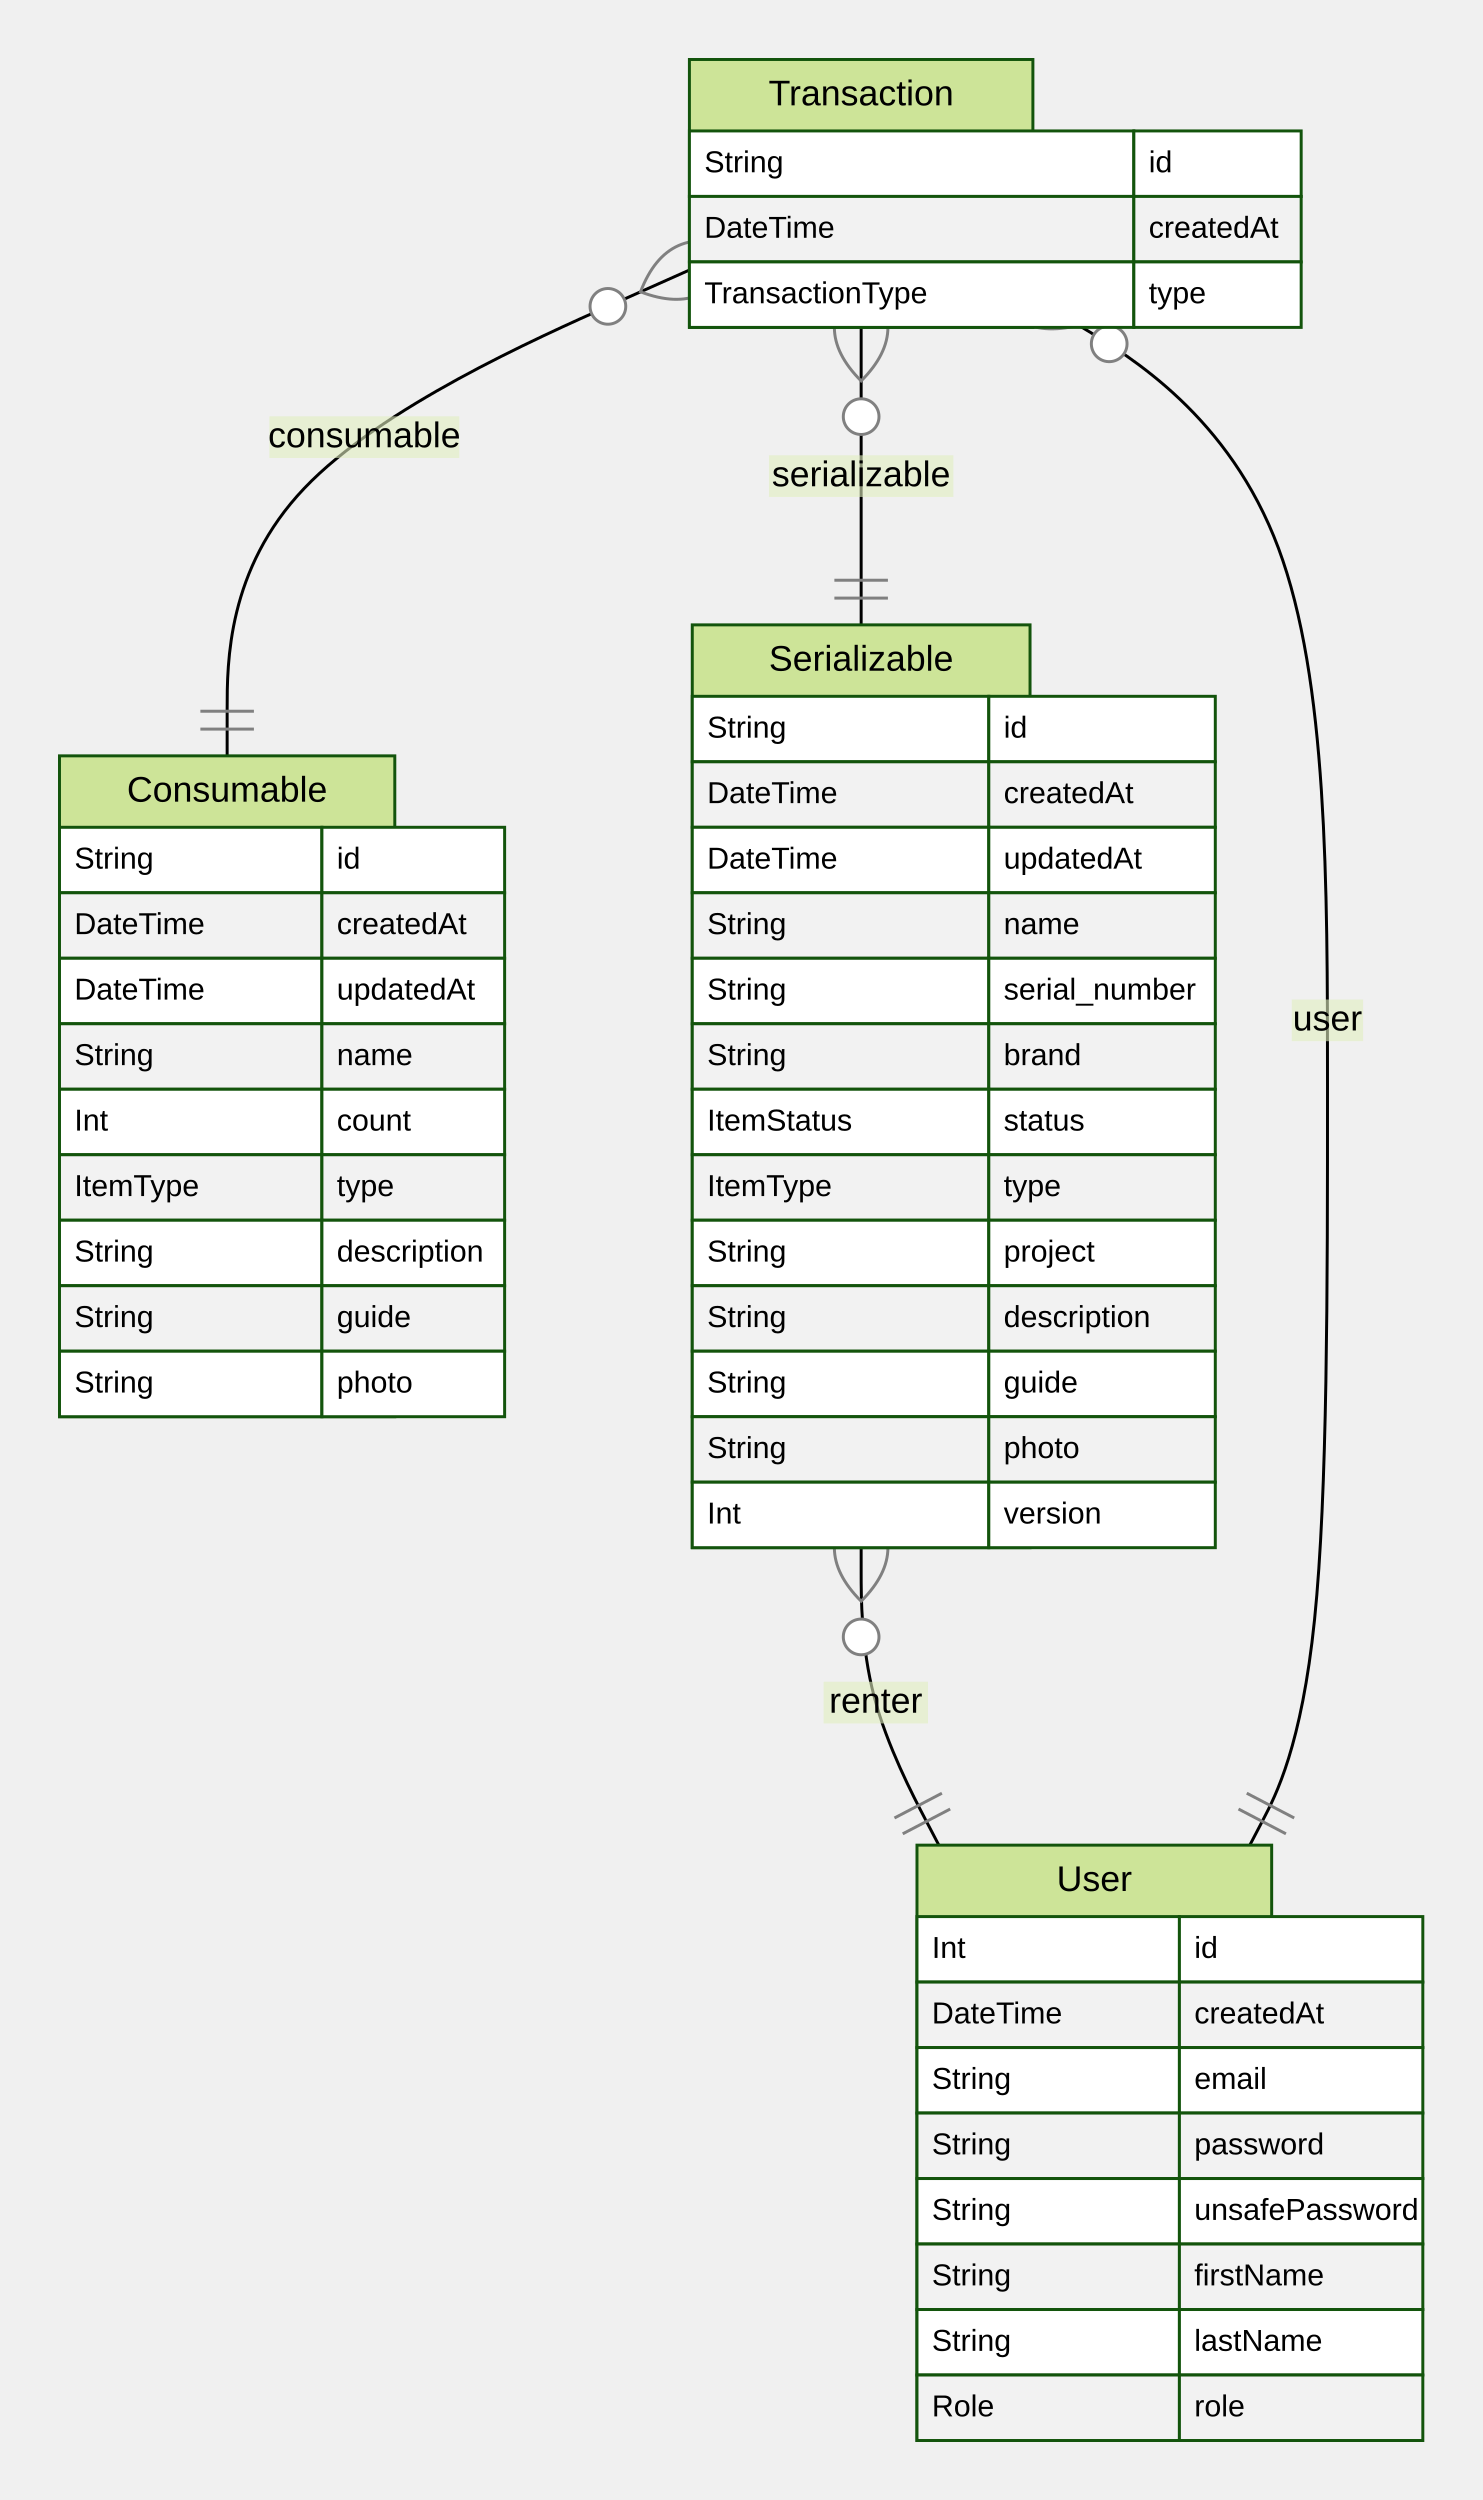
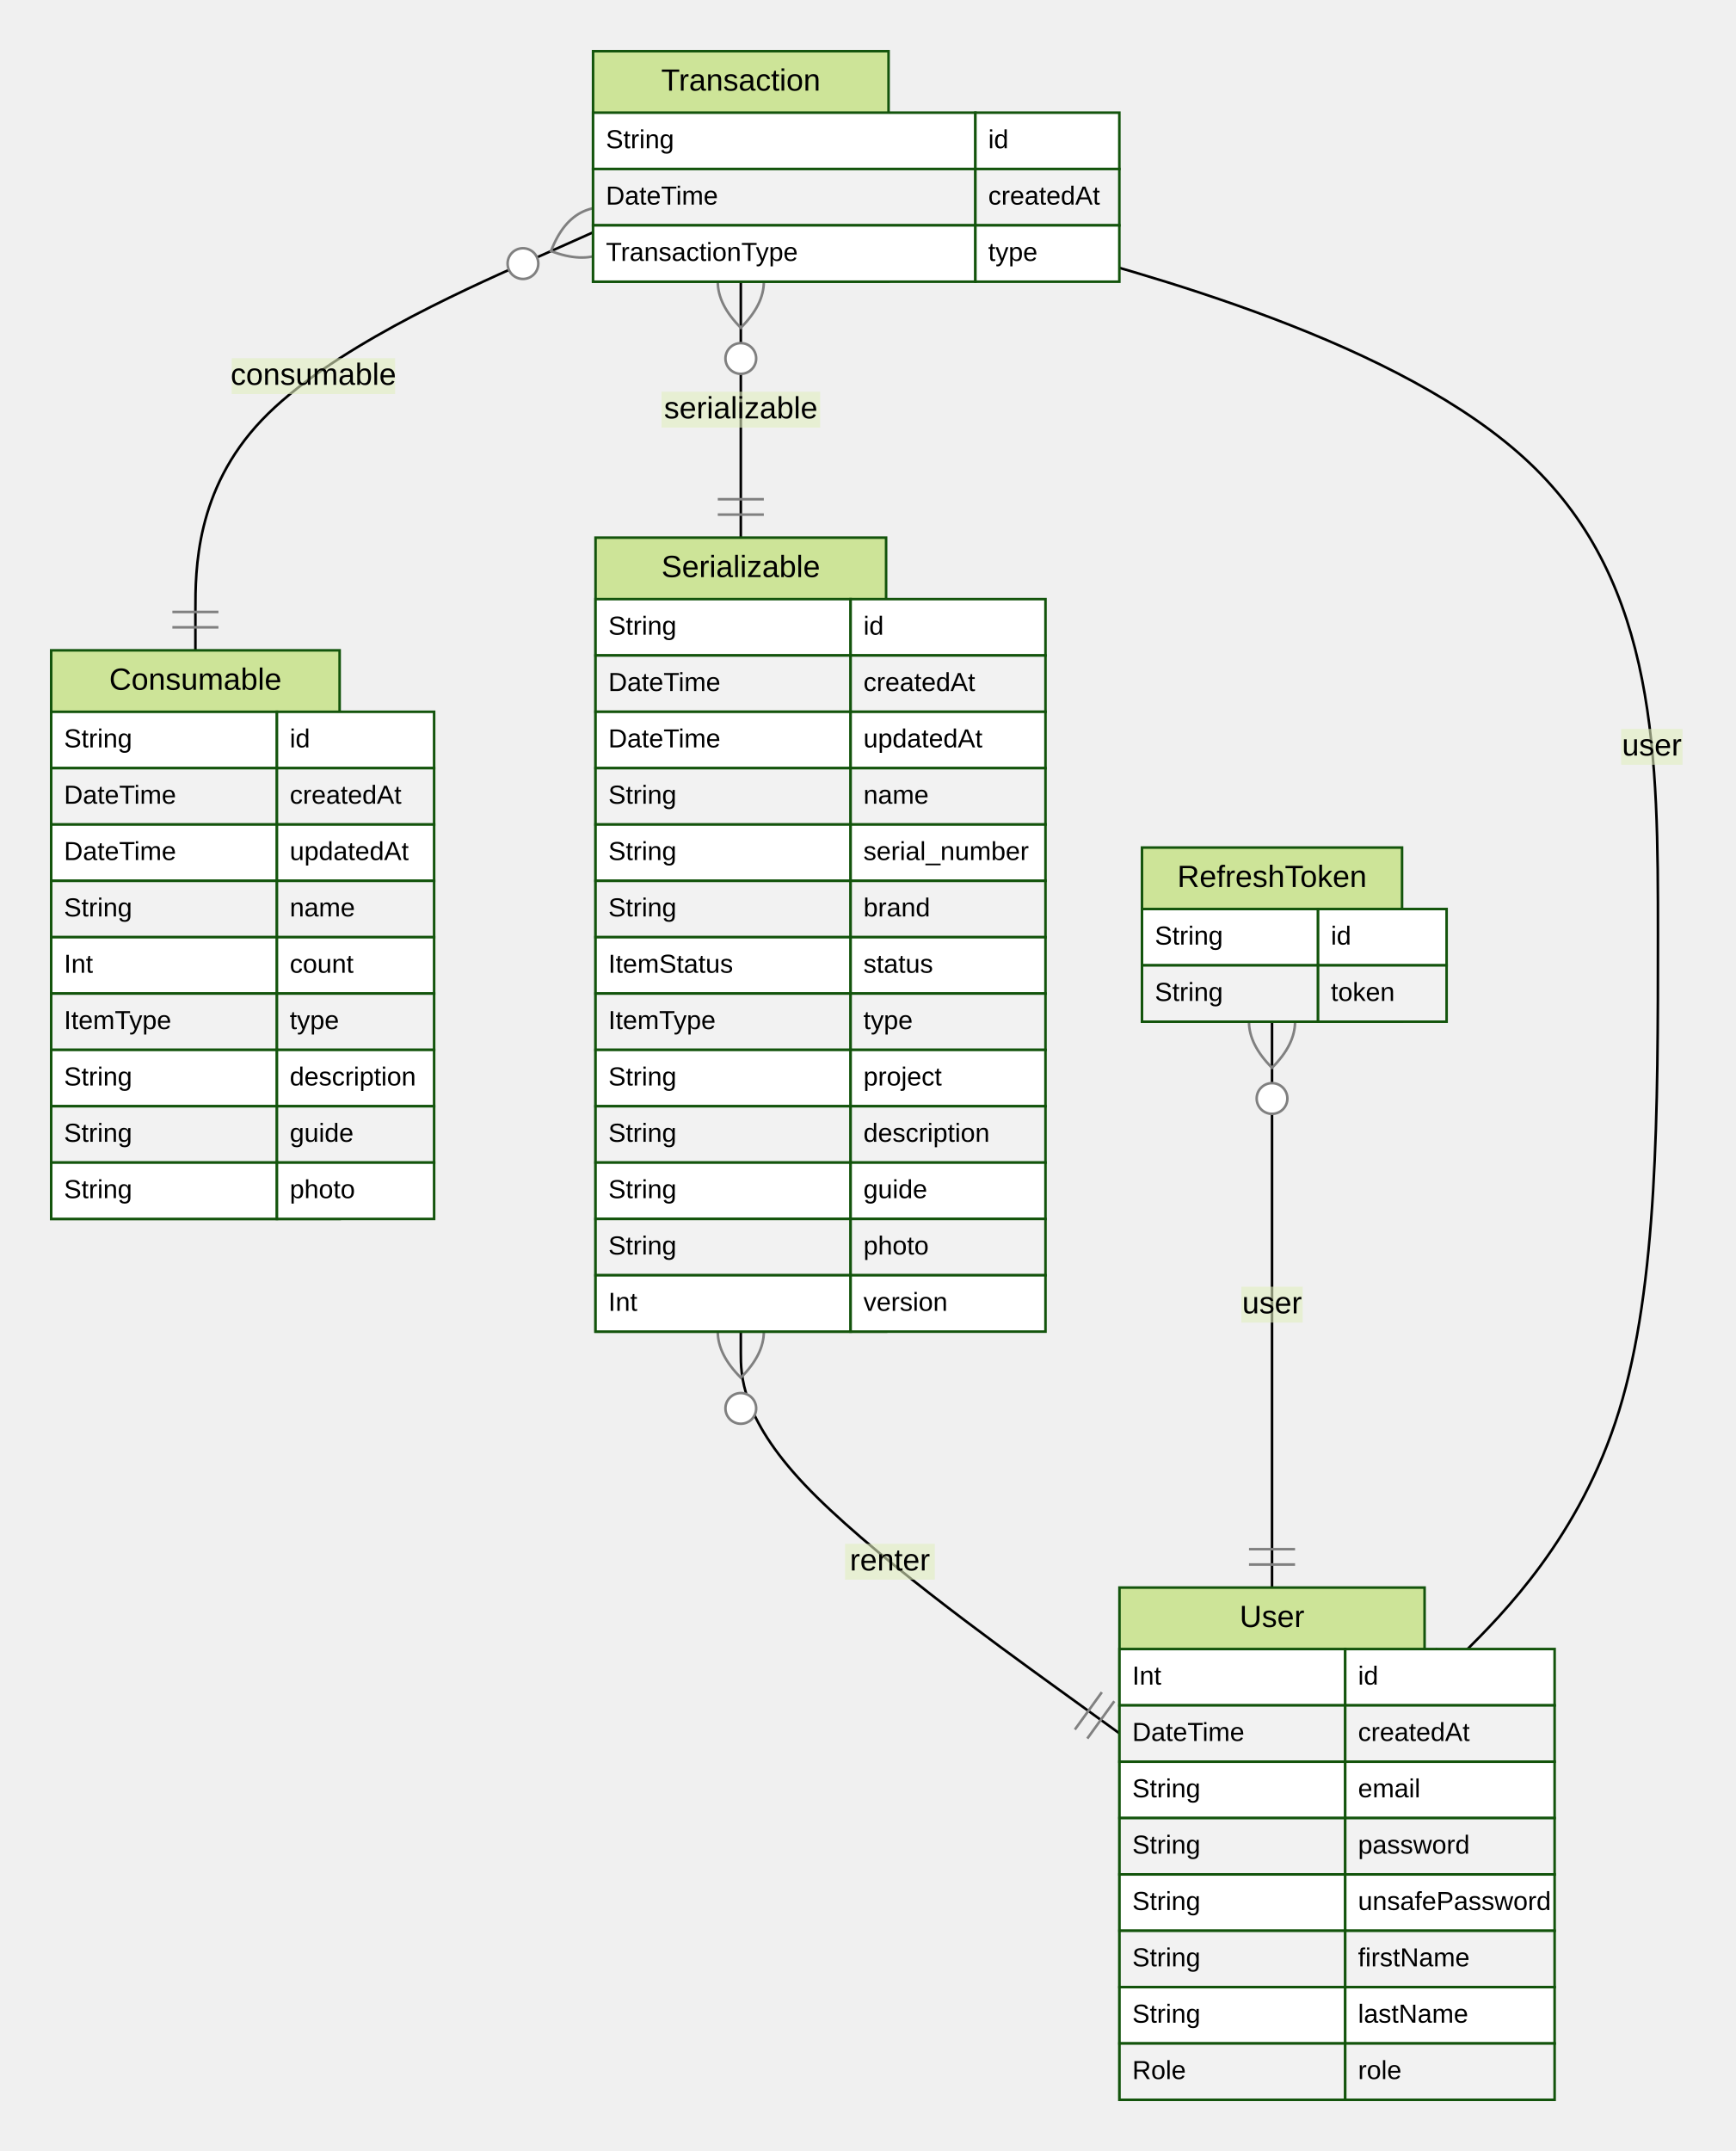
- <svg xmlns="http://www.w3.org/2000/svg" id="mermaid-0" width="100%" height="840.422" style="max-width: 498.309px;" viewBox="0 0 498.309 840.422">
+ <svg xmlns="http://www.w3.org/2000/svg" id="mermaid-0" width="100%" height="840.422" style="max-width: 678.156px;" viewBox="0 0 678.156 840.422">
  <style>#mermaid-0 {font-family:"trebuchet ms",verdana,arial,sans-serif;font-size:16px;fill:#000000;}#mermaid-0 .error-icon{fill:#552222;}#mermaid-0 .error-text{fill:#552222;stroke:#552222;}#mermaid-0 .edge-thickness-normal{stroke-width:2px;}#mermaid-0 .edge-thickness-thick{stroke-width:3.5px;}#mermaid-0 .edge-pattern-solid{stroke-dasharray:0;}#mermaid-0 .edge-pattern-dashed{stroke-dasharray:3;}#mermaid-0 .edge-pattern-dotted{stroke-dasharray:2;}#mermaid-0 .marker{fill:#000000;stroke:#000000;}#mermaid-0 .marker.cross{stroke:#000000;}#mermaid-0 svg{font-family:"trebuchet ms",verdana,arial,sans-serif;font-size:16px;}#mermaid-0 .entityBox{fill:#cde498;stroke:#13540c;}#mermaid-0 .attributeBoxOdd{fill:#ffffff;stroke:#13540c;}#mermaid-0 .attributeBoxEven{fill:#f2f2f2;stroke:#13540c;}#mermaid-0 .relationshipLabelBox{fill:hsl(78.158, 58.462%, 84.51%);opacity:0.7;background-color:hsl(78.158, 58.462%, 84.51%);}#mermaid-0 .relationshipLabelBox rect{opacity:0.5;}#mermaid-0 .relationshipLine{stroke:#000000;}#mermaid-0 :root{--mermaid-font-family:"trebuchet ms",verdana,arial,sans-serif;}</style>
  <g />
  <defs>
    <marker id="ONLY_ONE_START" refX="0" refY="9" markerWidth="18" markerHeight="18" orient="auto">
      <path stroke="gray" fill="none" d="M9,0 L9,18 M15,0 L15,18" />
    </marker>
  </defs>
  <defs>
    <marker id="ONLY_ONE_END" refX="18" refY="9" markerWidth="18" markerHeight="18" orient="auto">
      <path stroke="gray" fill="none" d="M3,0 L3,18 M9,0 L9,18" />
    </marker>
  </defs>
  <defs>
    <marker id="ZERO_OR_ONE_START" refX="0" refY="9" markerWidth="30" markerHeight="18" orient="auto">
      <circle stroke="gray" fill="white" cx="21" cy="9" r="6" />
      <path stroke="gray" fill="none" d="M9,0 L9,18" />
    </marker>
  </defs>
  <defs>
    <marker id="ZERO_OR_ONE_END" refX="30" refY="9" markerWidth="30" markerHeight="18" orient="auto">
      <circle stroke="gray" fill="white" cx="9" cy="9" r="6" />
      <path stroke="gray" fill="none" d="M21,0 L21,18" />
    </marker>
  </defs>
  <defs>
    <marker id="ONE_OR_MORE_START" refX="18" refY="18" markerWidth="45" markerHeight="36" orient="auto">
      <path stroke="gray" fill="none" d="M0,18 Q 18,0 36,18 Q 18,36 0,18 M42,9 L42,27" />
    </marker>
  </defs>
  <defs>
    <marker id="ONE_OR_MORE_END" refX="27" refY="18" markerWidth="45" markerHeight="36" orient="auto">
      <path stroke="gray" fill="none" d="M3,9 L3,27 M9,18 Q27,0 45,18 Q27,36 9,18" />
    </marker>
  </defs>
  <defs>
    <marker id="ZERO_OR_MORE_START" refX="18" refY="18" markerWidth="57" markerHeight="36" orient="auto">
      <circle stroke="gray" fill="white" cx="48" cy="18" r="6" />
      <path stroke="gray" fill="none" d="M0,18 Q18,0 36,18 Q18,36 0,18" />
    </marker>
  </defs>
  <defs>
    <marker id="ZERO_OR_MORE_END" refX="39" refY="18" markerWidth="57" markerHeight="36" orient="auto">
      <circle stroke="gray" fill="white" cx="9" cy="18" r="6" />
      <path stroke="gray" fill="none" d="M21,18 Q39,0 57,18 Q39,36 21,18" />
    </marker>
  </defs>
-   <path class="er relationshipLine" d="M289.492,520.281L289.492,528.615C289.492,536.948,289.492,553.615,293.845,570.281C298.198,586.948,306.903,603.615,311.256,611.948L315.609,620.281" stroke="gray" fill="none" marker-end="url(#ONLY_ONE_END)" marker-start="url(#ZERO_OR_MORE_START)" />
+   <path class="er relationshipLine" d="M289.492,520.281L289.492,528.615C289.492,536.948,289.492,553.615,314.154,579.776C338.815,605.938,388.138,641.595,412.799,659.424L437.461,677.252" stroke="gray" fill="none" marker-end="url(#ONLY_ONE_END)" marker-start="url(#ZERO_OR_MORE_START)" />
+   <path class="er relationshipLine" d="M497.078,399.195L497.078,427.71C497.078,456.224,497.078,513.253,497.078,550.1C497.078,586.948,497.078,603.615,497.078,611.948L497.078,620.281" stroke="gray" fill="none" marker-end="url(#ONLY_ONE_END)" marker-start="url(#ZERO_OR_MORE_START)" />
  <path class="er relationshipLine" d="M231.758,90.774L205.858,102.322C179.958,113.87,128.159,136.966,102.259,164.186C76.359,191.406,76.359,222.75,76.359,238.422L76.359,254.094" stroke="gray" fill="none" marker-end="url(#ONLY_ONE_END)" marker-start="url(#ZERO_OR_MORE_START)" />
  <path class="er relationshipLine" d="M289.492,110.062L289.492,118.396C289.492,126.729,289.492,143.396,289.492,160.062C289.492,176.729,289.492,193.396,289.492,201.729L289.492,210.062" stroke="gray" fill="none" marker-end="url(#ONLY_ONE_END)" marker-start="url(#ZERO_OR_MORE_START)" />
-   <path class="er relationshipLine" d="M347.227,100.028L363.733,110.034C380.24,120.04,413.253,140.051,429.759,184.242C446.266,228.432,446.266,296.802,446.266,365.172C446.266,433.542,446.266,501.911,441.913,544.43C437.56,586.948,428.855,603.615,424.502,611.948L420.149,620.281" stroke="gray" fill="none" marker-end="url(#ONLY_ONE_END)" marker-start="url(#ZERO_OR_MORE_START)" />
-   <g id="User" transform="translate(308.2617,620.2812 )">
+   <path class="er relationshipLine" d="M347.227,80.34L397.337,93.627C447.448,106.914,547.669,133.488,597.78,180.96C647.891,228.432,647.891,296.802,647.891,365.172C647.891,433.542,647.891,501.911,632.691,551.221C617.492,600.53,587.094,630.779,571.895,645.903L556.695,661.028" stroke="gray" fill="none" marker-end="url(#ONLY_ONE_END)" marker-start="url(#ZERO_OR_MORE_START)" />
+   <g id="User" transform="translate(437.4609,620.2812 )">
    <rect class="er entityBox" fill="honeydew" fill-opacity="100%" stroke="gray" x="0" y="0" width="119.234" height="200.141" />
    <text class="er entityLabel" id="entity-User" x="0" y="0" dominant-baseline="middle" text-anchor="middle" style="font-family: &quot;trebuchet ms&quot;, verdana, arial, sans-serif;; font-size: 12px" transform="translate(59.61719,12.00781)">User</text>
    <rect class="er attributeBoxOdd" fill="honeydew" fill-opacity="100%" stroke="gray" x="0" y="24.016" width="88.219" height="22.016" />
    <text class="er entityLabel" id="entity-User-attr-1-type" x="0" y="0" dominant-baseline="middle" text-anchor="left" style="font-family: &quot;trebuchet ms&quot;, verdana, arial, sans-serif;; font-size: 10.2px" transform="translate(5,35.02344)">Int</text>
    <rect class="er attributeBoxOdd" fill="honeydew" fill-opacity="100%" stroke="gray" x="88.219" y="24.016" width="81.828" height="22.016" />
    <text class="er entityLabel" id="entity-User-attr-1-name" x="0" y="0" dominant-baseline="middle" text-anchor="left" style="font-family: &quot;trebuchet ms&quot;, verdana, arial, sans-serif;; font-size: 10.2px" transform="translate(93.21875,35.02344)">id</text>
    <rect class="er attributeBoxEven" fill="honeydew" fill-opacity="100%" stroke="gray" x="0" y="46.031" width="88.219" height="22.016" />
    <text class="er entityLabel" id="entity-User-attr-2-type" x="0" y="0" dominant-baseline="middle" text-anchor="left" style="font-family: &quot;trebuchet ms&quot;, verdana, arial, sans-serif;; font-size: 10.2px" transform="translate(5,57.03906)">DateTime</text>
    <rect class="er attributeBoxEven" fill="honeydew" fill-opacity="100%" stroke="gray" x="88.219" y="46.031" width="81.828" height="22.016" />
    <text class="er entityLabel" id="entity-User-attr-2-name" x="0" y="0" dominant-baseline="middle" text-anchor="left" style="font-family: &quot;trebuchet ms&quot;, verdana, arial, sans-serif;; font-size: 10.2px" transform="translate(93.21875,57.03906)">createdAt</text>
    <rect class="er attributeBoxOdd" fill="honeydew" fill-opacity="100%" stroke="gray" x="0" y="68.047" width="88.219" height="22.016" />
    <text class="er entityLabel" id="entity-User-attr-3-type" x="0" y="0" dominant-baseline="middle" text-anchor="left" style="font-family: &quot;trebuchet ms&quot;, verdana, arial, sans-serif;; font-size: 10.2px" transform="translate(5,79.05469)">String</text>
    <rect class="er attributeBoxOdd" fill="honeydew" fill-opacity="100%" stroke="gray" x="88.219" y="68.047" width="81.828" height="22.016" />
    <text class="er entityLabel" id="entity-User-attr-3-name" x="0" y="0" dominant-baseline="middle" text-anchor="left" style="font-family: &quot;trebuchet ms&quot;, verdana, arial, sans-serif;; font-size: 10.2px" transform="translate(93.21875,79.05469)">email</text>
    <rect class="er attributeBoxEven" fill="honeydew" fill-opacity="100%" stroke="gray" x="0" y="90.062" width="88.219" height="22.016" />
    <text class="er entityLabel" id="entity-User-attr-4-type" x="0" y="0" dominant-baseline="middle" text-anchor="left" style="font-family: &quot;trebuchet ms&quot;, verdana, arial, sans-serif;; font-size: 10.2px" transform="translate(5,101.0703)">String</text>
    <rect class="er attributeBoxEven" fill="honeydew" fill-opacity="100%" stroke="gray" x="88.219" y="90.062" width="81.828" height="22.016" />
    <text class="er entityLabel" id="entity-User-attr-4-name" x="0" y="0" dominant-baseline="middle" text-anchor="left" style="font-family: &quot;trebuchet ms&quot;, verdana, arial, sans-serif;; font-size: 10.2px" transform="translate(93.21875,101.0703)">password</text>
    <rect class="er attributeBoxOdd" fill="honeydew" fill-opacity="100%" stroke="gray" x="0" y="112.078" width="88.219" height="22.016" />
    <text class="er entityLabel" id="entity-User-attr-5-type" x="0" y="0" dominant-baseline="middle" text-anchor="left" style="font-family: &quot;trebuchet ms&quot;, verdana, arial, sans-serif;; font-size: 10.2px" transform="translate(5,123.0859)">String</text>
    <rect class="er attributeBoxOdd" fill="honeydew" fill-opacity="100%" stroke="gray" x="88.219" y="112.078" width="81.828" height="22.016" />
    <text class="er entityLabel" id="entity-User-attr-5-name" x="0" y="0" dominant-baseline="middle" text-anchor="left" style="font-family: &quot;trebuchet ms&quot;, verdana, arial, sans-serif;; font-size: 10.2px" transform="translate(93.21875,123.0859)">unsafePassword</text>
    <rect class="er attributeBoxEven" fill="honeydew" fill-opacity="100%" stroke="gray" x="0" y="134.094" width="88.219" height="22.016" />
    <text class="er entityLabel" id="entity-User-attr-6-type" x="0" y="0" dominant-baseline="middle" text-anchor="left" style="font-family: &quot;trebuchet ms&quot;, verdana, arial, sans-serif;; font-size: 10.2px" transform="translate(5,145.1016)">String</text>
    <rect class="er attributeBoxEven" fill="honeydew" fill-opacity="100%" stroke="gray" x="88.219" y="134.094" width="81.828" height="22.016" />
    <text class="er entityLabel" id="entity-User-attr-6-name" x="0" y="0" dominant-baseline="middle" text-anchor="left" style="font-family: &quot;trebuchet ms&quot;, verdana, arial, sans-serif;; font-size: 10.2px" transform="translate(93.21875,145.1016)">firstName</text>
    <rect class="er attributeBoxOdd" fill="honeydew" fill-opacity="100%" stroke="gray" x="0" y="156.109" width="88.219" height="22.016" />
    <text class="er entityLabel" id="entity-User-attr-7-type" x="0" y="0" dominant-baseline="middle" text-anchor="left" style="font-family: &quot;trebuchet ms&quot;, verdana, arial, sans-serif;; font-size: 10.2px" transform="translate(5,167.1172)">String</text>
    <rect class="er attributeBoxOdd" fill="honeydew" fill-opacity="100%" stroke="gray" x="88.219" y="156.109" width="81.828" height="22.016" />
    <text class="er entityLabel" id="entity-User-attr-7-name" x="0" y="0" dominant-baseline="middle" text-anchor="left" style="font-family: &quot;trebuchet ms&quot;, verdana, arial, sans-serif;; font-size: 10.2px" transform="translate(93.21875,167.1172)">lastName</text>
    <rect class="er attributeBoxEven" fill="honeydew" fill-opacity="100%" stroke="gray" x="0" y="178.125" width="88.219" height="22.016" />
    <text class="er entityLabel" id="entity-User-attr-8-type" x="0" y="0" dominant-baseline="middle" text-anchor="left" style="font-family: &quot;trebuchet ms&quot;, verdana, arial, sans-serif;; font-size: 10.2px" transform="translate(5,189.1328)">Role</text>
    <rect class="er attributeBoxEven" fill="honeydew" fill-opacity="100%" stroke="gray" x="88.219" y="178.125" width="81.828" height="22.016" />
    <text class="er entityLabel" id="entity-User-attr-8-name" x="0" y="0" dominant-baseline="middle" text-anchor="left" style="font-family: &quot;trebuchet ms&quot;, verdana, arial, sans-serif;; font-size: 10.2px" transform="translate(93.21875,189.1328)">role</text>
  </g>
  <g id="Consumable" transform="translate(20,254.0938 )">
    <rect class="er entityBox" fill="honeydew" fill-opacity="100%" stroke="gray" x="0" y="0" width="112.719" height="222.156" />
    <text class="er entityLabel" id="entity-Consumable" x="0" y="0" dominant-baseline="middle" text-anchor="middle" style="font-family: &quot;trebuchet ms&quot;, verdana, arial, sans-serif;; font-size: 12px" transform="translate(56.35938,12.00781)">Consumable</text>
    <rect class="er attributeBoxOdd" fill="honeydew" fill-opacity="100%" stroke="gray" x="0" y="24.016" width="88.219" height="22.016" />
    <text class="er entityLabel" id="entity-Consumable-attr-1-type" x="0" y="0" dominant-baseline="middle" text-anchor="left" style="font-family: &quot;trebuchet ms&quot;, verdana, arial, sans-serif;; font-size: 10.2px" transform="translate(5,35.02344)">String</text>
    <rect class="er attributeBoxOdd" fill="honeydew" fill-opacity="100%" stroke="gray" x="88.219" y="24.016" width="61.422" height="22.016" />
    <text class="er entityLabel" id="entity-Consumable-attr-1-name" x="0" y="0" dominant-baseline="middle" text-anchor="left" style="font-family: &quot;trebuchet ms&quot;, verdana, arial, sans-serif;; font-size: 10.2px" transform="translate(93.21875,35.02344)">id</text>
    <rect class="er attributeBoxEven" fill="honeydew" fill-opacity="100%" stroke="gray" x="0" y="46.031" width="88.219" height="22.016" />
    <text class="er entityLabel" id="entity-Consumable-attr-2-type" x="0" y="0" dominant-baseline="middle" text-anchor="left" style="font-family: &quot;trebuchet ms&quot;, verdana, arial, sans-serif;; font-size: 10.2px" transform="translate(5,57.03906)">DateTime</text>
    <rect class="er attributeBoxEven" fill="honeydew" fill-opacity="100%" stroke="gray" x="88.219" y="46.031" width="61.422" height="22.016" />
    <text class="er entityLabel" id="entity-Consumable-attr-2-name" x="0" y="0" dominant-baseline="middle" text-anchor="left" style="font-family: &quot;trebuchet ms&quot;, verdana, arial, sans-serif;; font-size: 10.2px" transform="translate(93.21875,57.03906)">createdAt</text>
    <rect class="er attributeBoxOdd" fill="honeydew" fill-opacity="100%" stroke="gray" x="0" y="68.047" width="88.219" height="22.016" />
    <text class="er entityLabel" id="entity-Consumable-attr-3-type" x="0" y="0" dominant-baseline="middle" text-anchor="left" style="font-family: &quot;trebuchet ms&quot;, verdana, arial, sans-serif;; font-size: 10.2px" transform="translate(5,79.05469)">DateTime</text>
    <rect class="er attributeBoxOdd" fill="honeydew" fill-opacity="100%" stroke="gray" x="88.219" y="68.047" width="61.422" height="22.016" />
    <text class="er entityLabel" id="entity-Consumable-attr-3-name" x="0" y="0" dominant-baseline="middle" text-anchor="left" style="font-family: &quot;trebuchet ms&quot;, verdana, arial, sans-serif;; font-size: 10.2px" transform="translate(93.21875,79.05469)">updatedAt</text>
    <rect class="er attributeBoxEven" fill="honeydew" fill-opacity="100%" stroke="gray" x="0" y="90.062" width="88.219" height="22.016" />
    <text class="er entityLabel" id="entity-Consumable-attr-4-type" x="0" y="0" dominant-baseline="middle" text-anchor="left" style="font-family: &quot;trebuchet ms&quot;, verdana, arial, sans-serif;; font-size: 10.2px" transform="translate(5,101.0703)">String</text>
    <rect class="er attributeBoxEven" fill="honeydew" fill-opacity="100%" stroke="gray" x="88.219" y="90.062" width="61.422" height="22.016" />
    <text class="er entityLabel" id="entity-Consumable-attr-4-name" x="0" y="0" dominant-baseline="middle" text-anchor="left" style="font-family: &quot;trebuchet ms&quot;, verdana, arial, sans-serif;; font-size: 10.2px" transform="translate(93.21875,101.0703)">name</text>
    <rect class="er attributeBoxOdd" fill="honeydew" fill-opacity="100%" stroke="gray" x="0" y="112.078" width="88.219" height="22.016" />
    <text class="er entityLabel" id="entity-Consumable-attr-5-type" x="0" y="0" dominant-baseline="middle" text-anchor="left" style="font-family: &quot;trebuchet ms&quot;, verdana, arial, sans-serif;; font-size: 10.2px" transform="translate(5,123.0859)">Int</text>
    <rect class="er attributeBoxOdd" fill="honeydew" fill-opacity="100%" stroke="gray" x="88.219" y="112.078" width="61.422" height="22.016" />
    <text class="er entityLabel" id="entity-Consumable-attr-5-name" x="0" y="0" dominant-baseline="middle" text-anchor="left" style="font-family: &quot;trebuchet ms&quot;, verdana, arial, sans-serif;; font-size: 10.2px" transform="translate(93.21875,123.0859)">count</text>
    <rect class="er attributeBoxEven" fill="honeydew" fill-opacity="100%" stroke="gray" x="0" y="134.094" width="88.219" height="22.016" />
    <text class="er entityLabel" id="entity-Consumable-attr-6-type" x="0" y="0" dominant-baseline="middle" text-anchor="left" style="font-family: &quot;trebuchet ms&quot;, verdana, arial, sans-serif;; font-size: 10.2px" transform="translate(5,145.1016)">ItemType</text>
    <rect class="er attributeBoxEven" fill="honeydew" fill-opacity="100%" stroke="gray" x="88.219" y="134.094" width="61.422" height="22.016" />
    <text class="er entityLabel" id="entity-Consumable-attr-6-name" x="0" y="0" dominant-baseline="middle" text-anchor="left" style="font-family: &quot;trebuchet ms&quot;, verdana, arial, sans-serif;; font-size: 10.2px" transform="translate(93.21875,145.1016)">type</text>
    <rect class="er attributeBoxOdd" fill="honeydew" fill-opacity="100%" stroke="gray" x="0" y="156.109" width="88.219" height="22.016" />
    <text class="er entityLabel" id="entity-Consumable-attr-7-type" x="0" y="0" dominant-baseline="middle" text-anchor="left" style="font-family: &quot;trebuchet ms&quot;, verdana, arial, sans-serif;; font-size: 10.2px" transform="translate(5,167.1172)">String</text>
    <rect class="er attributeBoxOdd" fill="honeydew" fill-opacity="100%" stroke="gray" x="88.219" y="156.109" width="61.422" height="22.016" />
    <text class="er entityLabel" id="entity-Consumable-attr-7-name" x="0" y="0" dominant-baseline="middle" text-anchor="left" style="font-family: &quot;trebuchet ms&quot;, verdana, arial, sans-serif;; font-size: 10.2px" transform="translate(93.21875,167.1172)">description</text>
    <rect class="er attributeBoxEven" fill="honeydew" fill-opacity="100%" stroke="gray" x="0" y="178.125" width="88.219" height="22.016" />
    <text class="er entityLabel" id="entity-Consumable-attr-8-type" x="0" y="0" dominant-baseline="middle" text-anchor="left" style="font-family: &quot;trebuchet ms&quot;, verdana, arial, sans-serif;; font-size: 10.2px" transform="translate(5,189.1328)">String</text>
    <rect class="er attributeBoxEven" fill="honeydew" fill-opacity="100%" stroke="gray" x="88.219" y="178.125" width="61.422" height="22.016" />
    <text class="er entityLabel" id="entity-Consumable-attr-8-name" x="0" y="0" dominant-baseline="middle" text-anchor="left" style="font-family: &quot;trebuchet ms&quot;, verdana, arial, sans-serif;; font-size: 10.2px" transform="translate(93.21875,189.1328)">guide</text>
    <rect class="er attributeBoxOdd" fill="honeydew" fill-opacity="100%" stroke="gray" x="0" y="200.141" width="88.219" height="22.016" />
    <text class="er entityLabel" id="entity-Consumable-attr-9-type" x="0" y="0" dominant-baseline="middle" text-anchor="left" style="font-family: &quot;trebuchet ms&quot;, verdana, arial, sans-serif;; font-size: 10.2px" transform="translate(5,211.1484)">String</text>
    <rect class="er attributeBoxOdd" fill="honeydew" fill-opacity="100%" stroke="gray" x="88.219" y="200.141" width="61.422" height="22.016" />
    <text class="er entityLabel" id="entity-Consumable-attr-9-name" x="0" y="0" dominant-baseline="middle" text-anchor="left" style="font-family: &quot;trebuchet ms&quot;, verdana, arial, sans-serif;; font-size: 10.2px" transform="translate(93.21875,211.1484)">photo</text>
  </g>
  <g id="Serializable" transform="translate(232.7188,210.0625 )">
    <rect class="er entityBox" fill="honeydew" fill-opacity="100%" stroke="gray" x="0" y="0" width="113.547" height="310.219" />
    <text class="er entityLabel" id="entity-Serializable" x="0" y="0" dominant-baseline="middle" text-anchor="middle" style="font-family: &quot;trebuchet ms&quot;, verdana, arial, sans-serif;; font-size: 12px" transform="translate(56.77344,12.00781)">Serializable</text>
    <rect class="er attributeBoxOdd" fill="honeydew" fill-opacity="100%" stroke="gray" x="0" y="24.016" width="99.688" height="22.016" />
    <text class="er entityLabel" id="entity-Serializable-attr-1-type" x="0" y="0" dominant-baseline="middle" text-anchor="left" style="font-family: &quot;trebuchet ms&quot;, verdana, arial, sans-serif;; font-size: 10.2px" transform="translate(5,35.02344)">String</text>
    <rect class="er attributeBoxOdd" fill="honeydew" fill-opacity="100%" stroke="gray" x="99.688" y="24.016" width="76.141" height="22.016" />
    <text class="er entityLabel" id="entity-Serializable-attr-1-name" x="0" y="0" dominant-baseline="middle" text-anchor="left" style="font-family: &quot;trebuchet ms&quot;, verdana, arial, sans-serif;; font-size: 10.2px" transform="translate(104.6875,35.02344)">id</text>
    <rect class="er attributeBoxEven" fill="honeydew" fill-opacity="100%" stroke="gray" x="0" y="46.031" width="99.688" height="22.016" />
    <text class="er entityLabel" id="entity-Serializable-attr-2-type" x="0" y="0" dominant-baseline="middle" text-anchor="left" style="font-family: &quot;trebuchet ms&quot;, verdana, arial, sans-serif;; font-size: 10.2px" transform="translate(5,57.03906)">DateTime</text>
    <rect class="er attributeBoxEven" fill="honeydew" fill-opacity="100%" stroke="gray" x="99.688" y="46.031" width="76.141" height="22.016" />
    <text class="er entityLabel" id="entity-Serializable-attr-2-name" x="0" y="0" dominant-baseline="middle" text-anchor="left" style="font-family: &quot;trebuchet ms&quot;, verdana, arial, sans-serif;; font-size: 10.2px" transform="translate(104.6875,57.03906)">createdAt</text>
    <rect class="er attributeBoxOdd" fill="honeydew" fill-opacity="100%" stroke="gray" x="0" y="68.047" width="99.688" height="22.016" />
    <text class="er entityLabel" id="entity-Serializable-attr-3-type" x="0" y="0" dominant-baseline="middle" text-anchor="left" style="font-family: &quot;trebuchet ms&quot;, verdana, arial, sans-serif;; font-size: 10.2px" transform="translate(5,79.05469)">DateTime</text>
    <rect class="er attributeBoxOdd" fill="honeydew" fill-opacity="100%" stroke="gray" x="99.688" y="68.047" width="76.141" height="22.016" />
    <text class="er entityLabel" id="entity-Serializable-attr-3-name" x="0" y="0" dominant-baseline="middle" text-anchor="left" style="font-family: &quot;trebuchet ms&quot;, verdana, arial, sans-serif;; font-size: 10.2px" transform="translate(104.6875,79.05469)">updatedAt</text>
    <rect class="er attributeBoxEven" fill="honeydew" fill-opacity="100%" stroke="gray" x="0" y="90.062" width="99.688" height="22.016" />
    <text class="er entityLabel" id="entity-Serializable-attr-4-type" x="0" y="0" dominant-baseline="middle" text-anchor="left" style="font-family: &quot;trebuchet ms&quot;, verdana, arial, sans-serif;; font-size: 10.2px" transform="translate(5,101.0703)">String</text>
    <rect class="er attributeBoxEven" fill="honeydew" fill-opacity="100%" stroke="gray" x="99.688" y="90.062" width="76.141" height="22.016" />
    <text class="er entityLabel" id="entity-Serializable-attr-4-name" x="0" y="0" dominant-baseline="middle" text-anchor="left" style="font-family: &quot;trebuchet ms&quot;, verdana, arial, sans-serif;; font-size: 10.2px" transform="translate(104.6875,101.0703)">name</text>
    <rect class="er attributeBoxOdd" fill="honeydew" fill-opacity="100%" stroke="gray" x="0" y="112.078" width="99.688" height="22.016" />
    <text class="er entityLabel" id="entity-Serializable-attr-5-type" x="0" y="0" dominant-baseline="middle" text-anchor="left" style="font-family: &quot;trebuchet ms&quot;, verdana, arial, sans-serif;; font-size: 10.2px" transform="translate(5,123.0859)">String</text>
    <rect class="er attributeBoxOdd" fill="honeydew" fill-opacity="100%" stroke="gray" x="99.688" y="112.078" width="76.141" height="22.016" />
    <text class="er entityLabel" id="entity-Serializable-attr-5-name" x="0" y="0" dominant-baseline="middle" text-anchor="left" style="font-family: &quot;trebuchet ms&quot;, verdana, arial, sans-serif;; font-size: 10.2px" transform="translate(104.6875,123.0859)">serial_number</text>
    <rect class="er attributeBoxEven" fill="honeydew" fill-opacity="100%" stroke="gray" x="0" y="134.094" width="99.688" height="22.016" />
    <text class="er entityLabel" id="entity-Serializable-attr-6-type" x="0" y="0" dominant-baseline="middle" text-anchor="left" style="font-family: &quot;trebuchet ms&quot;, verdana, arial, sans-serif;; font-size: 10.2px" transform="translate(5,145.1016)">String</text>
    <rect class="er attributeBoxEven" fill="honeydew" fill-opacity="100%" stroke="gray" x="99.688" y="134.094" width="76.141" height="22.016" />
    <text class="er entityLabel" id="entity-Serializable-attr-6-name" x="0" y="0" dominant-baseline="middle" text-anchor="left" style="font-family: &quot;trebuchet ms&quot;, verdana, arial, sans-serif;; font-size: 10.2px" transform="translate(104.6875,145.1016)">brand</text>
    <rect class="er attributeBoxOdd" fill="honeydew" fill-opacity="100%" stroke="gray" x="0" y="156.109" width="99.688" height="22.016" />
    <text class="er entityLabel" id="entity-Serializable-attr-7-type" x="0" y="0" dominant-baseline="middle" text-anchor="left" style="font-family: &quot;trebuchet ms&quot;, verdana, arial, sans-serif;; font-size: 10.2px" transform="translate(5,167.1172)">ItemStatus</text>
    <rect class="er attributeBoxOdd" fill="honeydew" fill-opacity="100%" stroke="gray" x="99.688" y="156.109" width="76.141" height="22.016" />
    <text class="er entityLabel" id="entity-Serializable-attr-7-name" x="0" y="0" dominant-baseline="middle" text-anchor="left" style="font-family: &quot;trebuchet ms&quot;, verdana, arial, sans-serif;; font-size: 10.2px" transform="translate(104.6875,167.1172)">status</text>
    <rect class="er attributeBoxEven" fill="honeydew" fill-opacity="100%" stroke="gray" x="0" y="178.125" width="99.688" height="22.016" />
    <text class="er entityLabel" id="entity-Serializable-attr-8-type" x="0" y="0" dominant-baseline="middle" text-anchor="left" style="font-family: &quot;trebuchet ms&quot;, verdana, arial, sans-serif;; font-size: 10.2px" transform="translate(5,189.1328)">ItemType</text>
    <rect class="er attributeBoxEven" fill="honeydew" fill-opacity="100%" stroke="gray" x="99.688" y="178.125" width="76.141" height="22.016" />
    <text class="er entityLabel" id="entity-Serializable-attr-8-name" x="0" y="0" dominant-baseline="middle" text-anchor="left" style="font-family: &quot;trebuchet ms&quot;, verdana, arial, sans-serif;; font-size: 10.2px" transform="translate(104.6875,189.1328)">type</text>
    <rect class="er attributeBoxOdd" fill="honeydew" fill-opacity="100%" stroke="gray" x="0" y="200.141" width="99.688" height="22.016" />
    <text class="er entityLabel" id="entity-Serializable-attr-9-type" x="0" y="0" dominant-baseline="middle" text-anchor="left" style="font-family: &quot;trebuchet ms&quot;, verdana, arial, sans-serif;; font-size: 10.2px" transform="translate(5,211.1484)">String</text>
    <rect class="er attributeBoxOdd" fill="honeydew" fill-opacity="100%" stroke="gray" x="99.688" y="200.141" width="76.141" height="22.016" />
    <text class="er entityLabel" id="entity-Serializable-attr-9-name" x="0" y="0" dominant-baseline="middle" text-anchor="left" style="font-family: &quot;trebuchet ms&quot;, verdana, arial, sans-serif;; font-size: 10.2px" transform="translate(104.6875,211.1484)">project</text>
    <rect class="er attributeBoxEven" fill="honeydew" fill-opacity="100%" stroke="gray" x="0" y="222.156" width="99.688" height="22.016" />
    <text class="er entityLabel" id="entity-Serializable-attr-10-type" x="0" y="0" dominant-baseline="middle" text-anchor="left" style="font-family: &quot;trebuchet ms&quot;, verdana, arial, sans-serif;; font-size: 10.2px" transform="translate(5,233.1641)">String</text>
    <rect class="er attributeBoxEven" fill="honeydew" fill-opacity="100%" stroke="gray" x="99.688" y="222.156" width="76.141" height="22.016" />
    <text class="er entityLabel" id="entity-Serializable-attr-10-name" x="0" y="0" dominant-baseline="middle" text-anchor="left" style="font-family: &quot;trebuchet ms&quot;, verdana, arial, sans-serif;; font-size: 10.2px" transform="translate(104.6875,233.1641)">description</text>
    <rect class="er attributeBoxOdd" fill="honeydew" fill-opacity="100%" stroke="gray" x="0" y="244.172" width="99.688" height="22.016" />
    <text class="er entityLabel" id="entity-Serializable-attr-11-type" x="0" y="0" dominant-baseline="middle" text-anchor="left" style="font-family: &quot;trebuchet ms&quot;, verdana, arial, sans-serif;; font-size: 10.2px" transform="translate(5,255.1797)">String</text>
    <rect class="er attributeBoxOdd" fill="honeydew" fill-opacity="100%" stroke="gray" x="99.688" y="244.172" width="76.141" height="22.016" />
    <text class="er entityLabel" id="entity-Serializable-attr-11-name" x="0" y="0" dominant-baseline="middle" text-anchor="left" style="font-family: &quot;trebuchet ms&quot;, verdana, arial, sans-serif;; font-size: 10.2px" transform="translate(104.6875,255.1797)">guide</text>
    <rect class="er attributeBoxEven" fill="honeydew" fill-opacity="100%" stroke="gray" x="0" y="266.188" width="99.688" height="22.016" />
    <text class="er entityLabel" id="entity-Serializable-attr-12-type" x="0" y="0" dominant-baseline="middle" text-anchor="left" style="font-family: &quot;trebuchet ms&quot;, verdana, arial, sans-serif;; font-size: 10.2px" transform="translate(5,277.1953)">String</text>
    <rect class="er attributeBoxEven" fill="honeydew" fill-opacity="100%" stroke="gray" x="99.688" y="266.188" width="76.141" height="22.016" />
    <text class="er entityLabel" id="entity-Serializable-attr-12-name" x="0" y="0" dominant-baseline="middle" text-anchor="left" style="font-family: &quot;trebuchet ms&quot;, verdana, arial, sans-serif;; font-size: 10.2px" transform="translate(104.6875,277.1953)">photo</text>
    <rect class="er attributeBoxOdd" fill="honeydew" fill-opacity="100%" stroke="gray" x="0" y="288.203" width="99.688" height="22.016" />
    <text class="er entityLabel" id="entity-Serializable-attr-13-type" x="0" y="0" dominant-baseline="middle" text-anchor="left" style="font-family: &quot;trebuchet ms&quot;, verdana, arial, sans-serif;; font-size: 10.2px" transform="translate(5,299.2109)">Int</text>
    <rect class="er attributeBoxOdd" fill="honeydew" fill-opacity="100%" stroke="gray" x="99.688" y="288.203" width="76.141" height="22.016" />
    <text class="er entityLabel" id="entity-Serializable-attr-13-name" x="0" y="0" dominant-baseline="middle" text-anchor="left" style="font-family: &quot;trebuchet ms&quot;, verdana, arial, sans-serif;; font-size: 10.2px" transform="translate(104.6875,299.2109)">version</text>
  </g>
+   <g id="RefreshToken" transform="translate(446.2656,331.1484 )">
+     <rect class="er entityBox" fill="honeydew" fill-opacity="100%" stroke="gray" x="0" y="0" width="101.625" height="68.047" />
+     <text class="er entityLabel" id="entity-RefreshToken" x="0" y="0" dominant-baseline="middle" text-anchor="middle" style="font-family: &quot;trebuchet ms&quot;, verdana, arial, sans-serif;; font-size: 12px" transform="translate(50.8125,12.00781)">RefreshToken</text>
+     <rect class="er attributeBoxOdd" fill="honeydew" fill-opacity="100%" stroke="gray" x="0" y="24.016" width="68.805" height="22.016" />
+     <text class="er entityLabel" id="entity-RefreshToken-attr-1-type" x="0" y="0" dominant-baseline="middle" text-anchor="left" style="font-family: &quot;trebuchet ms&quot;, verdana, arial, sans-serif;; font-size: 10.2px" transform="translate(5,35.02344)">String</text>
+     <rect class="er attributeBoxOdd" fill="honeydew" fill-opacity="100%" stroke="gray" x="68.805" y="24.016" width="50.227" height="22.016" />
+     <text class="er entityLabel" id="entity-RefreshToken-attr-1-name" x="0" y="0" dominant-baseline="middle" text-anchor="left" style="font-family: &quot;trebuchet ms&quot;, verdana, arial, sans-serif;; font-size: 10.2px" transform="translate(73.80469,35.02344)">id</text>
+     <rect class="er attributeBoxEven" fill="honeydew" fill-opacity="100%" stroke="gray" x="0" y="46.031" width="68.805" height="22.016" />
+     <text class="er entityLabel" id="entity-RefreshToken-attr-2-type" x="0" y="0" dominant-baseline="middle" text-anchor="left" style="font-family: &quot;trebuchet ms&quot;, verdana, arial, sans-serif;; font-size: 10.2px" transform="translate(5,57.03906)">String</text>
+     <rect class="er attributeBoxEven" fill="honeydew" fill-opacity="100%" stroke="gray" x="68.805" y="46.031" width="50.227" height="22.016" />
+     <text class="er entityLabel" id="entity-RefreshToken-attr-2-name" x="0" y="0" dominant-baseline="middle" text-anchor="left" style="font-family: &quot;trebuchet ms&quot;, verdana, arial, sans-serif;; font-size: 10.2px" transform="translate(73.80469,57.03906)">token</text>
+   </g>
  <g id="Transaction" transform="translate(231.7578,20 )">
    <rect class="er entityBox" fill="honeydew" fill-opacity="100%" stroke="gray" x="0" y="0" width="115.469" height="90.062" />
    <text class="er entityLabel" id="entity-Transaction" x="0" y="0" dominant-baseline="middle" text-anchor="middle" style="font-family: &quot;trebuchet ms&quot;, verdana, arial, sans-serif;; font-size: 12px" transform="translate(57.73438,12.00781)">Transaction</text>
    <rect class="er attributeBoxOdd" fill="honeydew" fill-opacity="100%" stroke="gray" x="0" y="24.016" width="149.406" height="22.016" />
    <text class="er entityLabel" id="entity-Transaction-attr-1-type" x="0" y="0" dominant-baseline="middle" text-anchor="left" style="font-family: &quot;trebuchet ms&quot;, verdana, arial, sans-serif;; font-size: 10.2px" transform="translate(5,35.02344)">String</text>
    <rect class="er attributeBoxOdd" fill="honeydew" fill-opacity="100%" stroke="gray" x="149.406" y="24.016" width="56.25" height="22.016" />
    <text class="er entityLabel" id="entity-Transaction-attr-1-name" x="0" y="0" dominant-baseline="middle" text-anchor="left" style="font-family: &quot;trebuchet ms&quot;, verdana, arial, sans-serif;; font-size: 10.2px" transform="translate(154.4062,35.02344)">id</text>
    <rect class="er attributeBoxEven" fill="honeydew" fill-opacity="100%" stroke="gray" x="0" y="46.031" width="149.406" height="22.016" />
    <text class="er entityLabel" id="entity-Transaction-attr-2-type" x="0" y="0" dominant-baseline="middle" text-anchor="left" style="font-family: &quot;trebuchet ms&quot;, verdana, arial, sans-serif;; font-size: 10.2px" transform="translate(5,57.03906)">DateTime</text>
    <rect class="er attributeBoxEven" fill="honeydew" fill-opacity="100%" stroke="gray" x="149.406" y="46.031" width="56.25" height="22.016" />
    <text class="er entityLabel" id="entity-Transaction-attr-2-name" x="0" y="0" dominant-baseline="middle" text-anchor="left" style="font-family: &quot;trebuchet ms&quot;, verdana, arial, sans-serif;; font-size: 10.2px" transform="translate(154.4062,57.03906)">createdAt</text>
    <rect class="er attributeBoxOdd" fill="honeydew" fill-opacity="100%" stroke="gray" x="0" y="68.047" width="149.406" height="22.016" />
    <text class="er entityLabel" id="entity-Transaction-attr-3-type" x="0" y="0" dominant-baseline="middle" text-anchor="left" style="font-family: &quot;trebuchet ms&quot;, verdana, arial, sans-serif;; font-size: 10.2px" transform="translate(5,79.05469)">TransactionType</text>
    <rect class="er attributeBoxOdd" fill="honeydew" fill-opacity="100%" stroke="gray" x="149.406" y="68.047" width="56.25" height="22.016" />
    <text class="er entityLabel" id="entity-Transaction-attr-3-name" x="0" y="0" dominant-baseline="middle" text-anchor="left" style="font-family: &quot;trebuchet ms&quot;, verdana, arial, sans-serif;; font-size: 10.2px" transform="translate(154.4062,79.05469)">type</text>
  </g>
-   <rect class="er relationshipLabelBox" x="276.863" y="565.353" width="35.094" height="14.016" fill="white" fill-opacity="85%" />
-   <text class="er relationshipLabel" id="rel1" x="294.41" y="572.361" text-anchor="middle" dominant-baseline="middle" style="font-family: &quot;trebuchet ms&quot;, verdana, arial, sans-serif;; font-size: 12px">renter</text>
+   <rect class="er relationshipLabelBox" x="330.21" y="603.179" width="35.094" height="14.016" fill="white" fill-opacity="85%" />
+   <text class="er relationshipLabel" id="rel1" x="347.757" y="610.187" text-anchor="middle" dominant-baseline="middle" style="font-family: &quot;trebuchet ms&quot;, verdana, arial, sans-serif;; font-size: 12px">renter</text>
+   <rect class="er relationshipLabelBox" x="485.094" y="502.73" width="23.969" height="14.016" fill="white" fill-opacity="85%" />
+   <text class="er relationshipLabel" id="rel2" x="497.078" y="509.738" text-anchor="middle" dominant-baseline="middle" style="font-family: &quot;trebuchet ms&quot;, verdana, arial, sans-serif;; font-size: 12px">user</text>
  <rect class="er relationshipLabelBox" x="90.548" y="139.952" width="63.859" height="14.016" fill="white" fill-opacity="85%" />
-   <text class="er relationshipLabel" id="rel2" x="122.478" y="146.959" text-anchor="middle" dominant-baseline="middle" style="font-family: &quot;trebuchet ms&quot;, verdana, arial, sans-serif;; font-size: 12px">consumable</text>
+   <text class="er relationshipLabel" id="rel3" x="122.478" y="146.959" text-anchor="middle" dominant-baseline="middle" style="font-family: &quot;trebuchet ms&quot;, verdana, arial, sans-serif;; font-size: 12px">consumable</text>
  <rect class="er relationshipLabelBox" x="258.492" y="153.055" width="62" height="14.016" fill="white" fill-opacity="85%" />
-   <text class="er relationshipLabel" id="rel3" x="289.492" y="160.062" text-anchor="middle" dominant-baseline="middle" style="font-family: &quot;trebuchet ms&quot;, verdana, arial, sans-serif;; font-size: 12px">serializable</text>
-   <rect class="er relationshipLabelBox" x="434.251" y="336.003" width="23.984" height="14.016" fill="white" fill-opacity="85%" />
-   <text class="er relationshipLabel" id="rel4" x="446.243" y="343.011" text-anchor="middle" dominant-baseline="middle" style="font-family: &quot;trebuchet ms&quot;, verdana, arial, sans-serif;; font-size: 12px">user</text>
+   <text class="er relationshipLabel" id="rel4" x="289.492" y="160.062" text-anchor="middle" dominant-baseline="middle" style="font-family: &quot;trebuchet ms&quot;, verdana, arial, sans-serif;; font-size: 12px">serializable</text>
+   <rect class="er relationshipLabelBox" x="633.517" y="284.789" width="23.969" height="14.016" fill="white" fill-opacity="85%" />
+   <text class="er relationshipLabel" id="rel5" x="645.501" y="291.797" text-anchor="middle" dominant-baseline="middle" style="font-family: &quot;trebuchet ms&quot;, verdana, arial, sans-serif;; font-size: 12px">user</text>
</svg>
